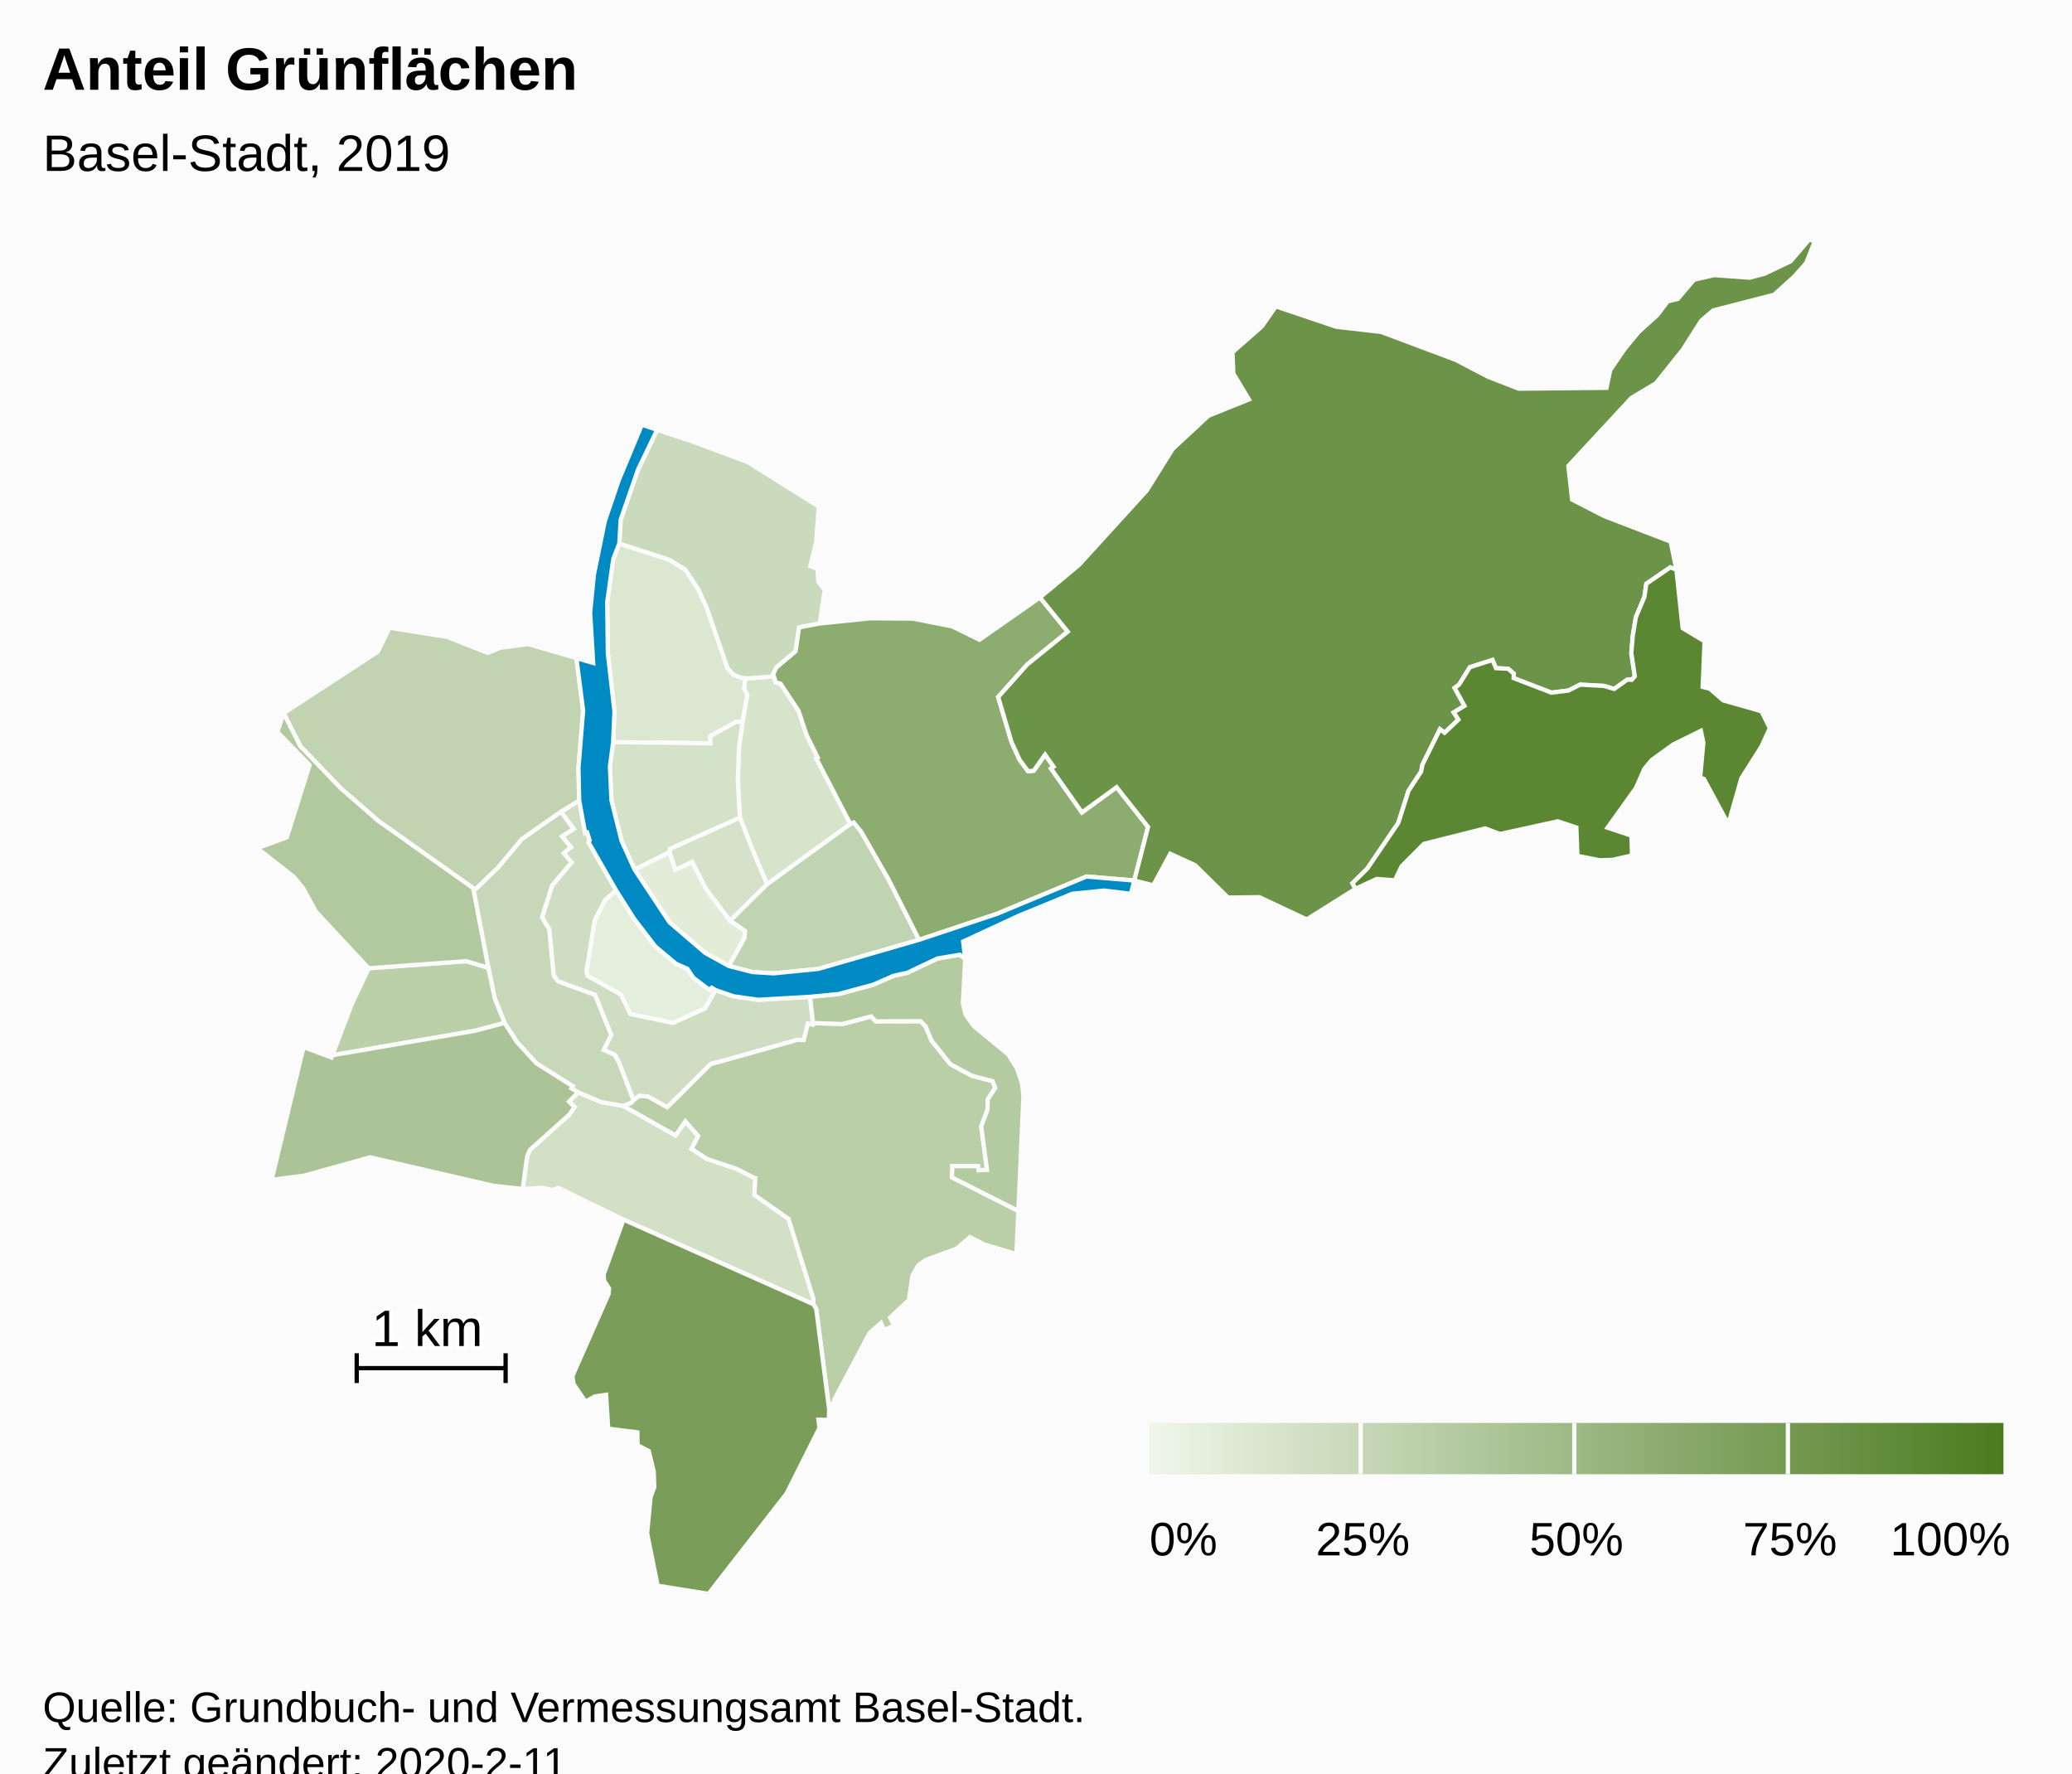
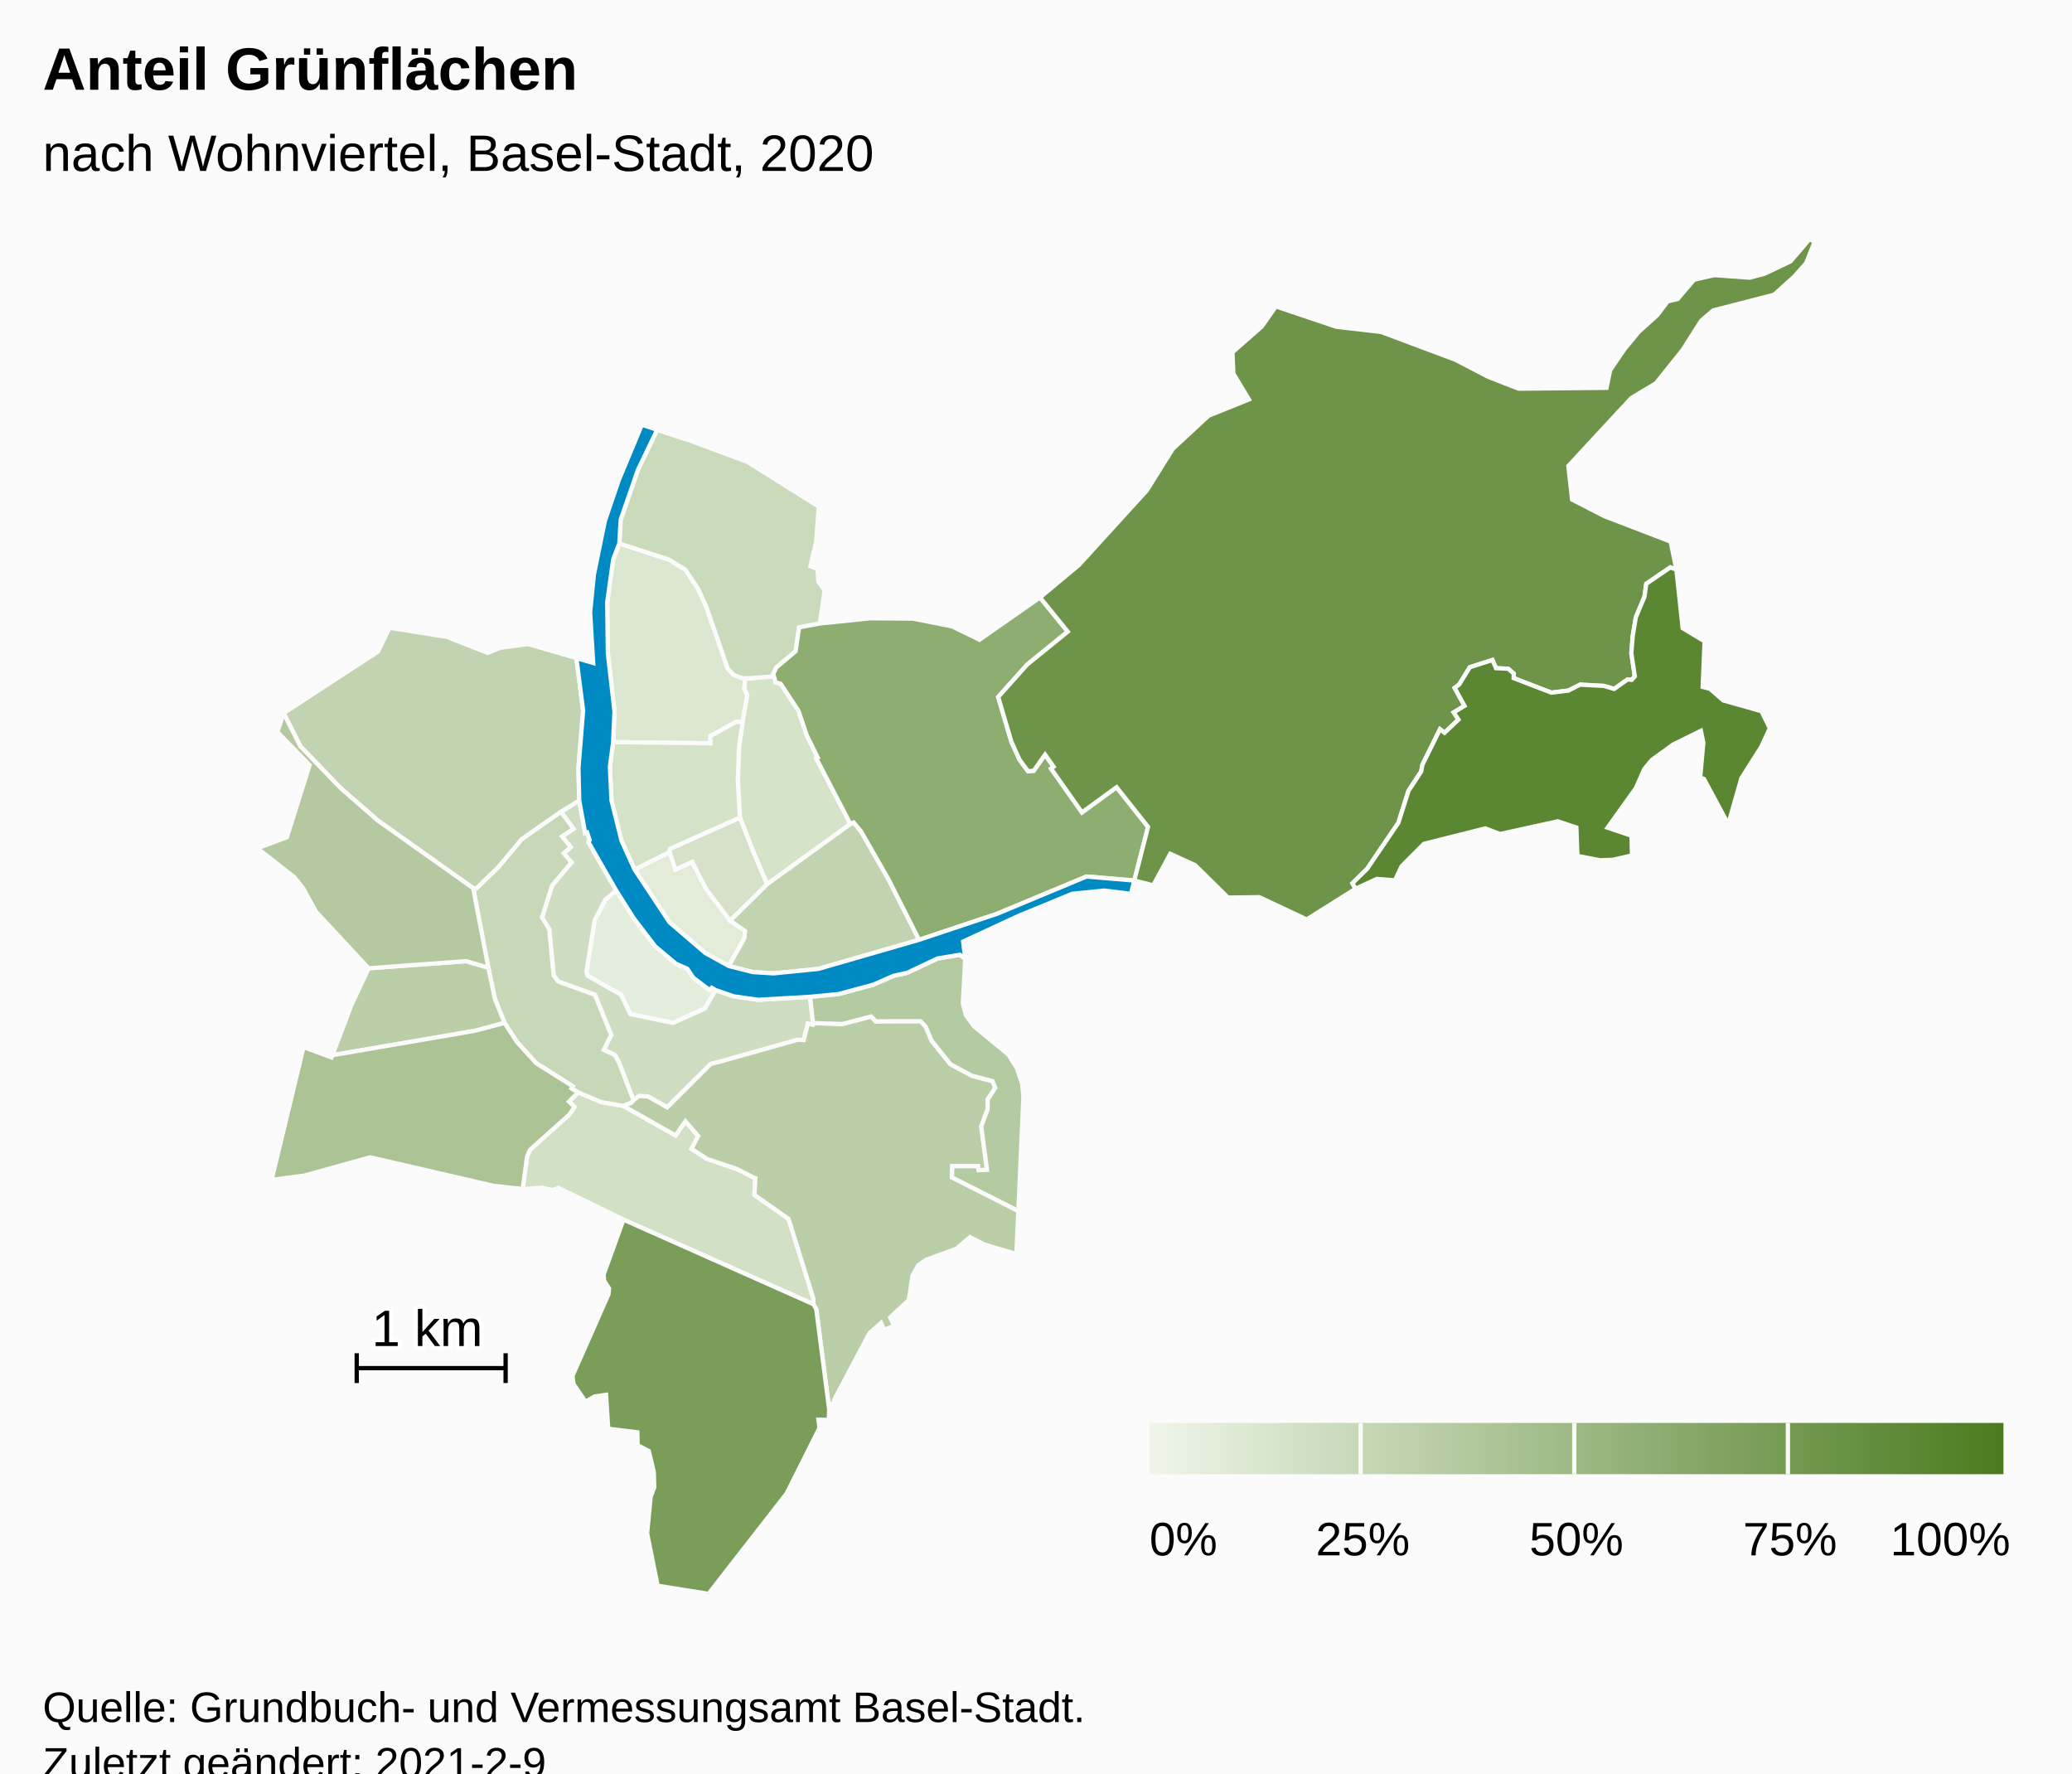
<svg xmlns="http://www.w3.org/2000/svg" version="1.1" class="highcharts-root" style="font-family:Arial;font-size:12px;" viewBox="0 0 485 415">
  <defs>
-     <linearGradient x1="0" y1="0" x2="1" y2="0" id="highcharts-czr90e7-52">
+     <linearGradient x1="0" y1="0" x2="1" y2="0" id="highcharts-7scqvkg-52">
      <stop offset="0" stop-color="#eff6e9" stop-opacity="1" />
      <stop offset="1" stop-color="#4b7b1f" stop-opacity="1" />
    </linearGradient>
-     <clipPath id="highcharts-czr90e7-53-">
+     <clipPath id="highcharts-7scqvkg-53-">
      <rect x="0" y="0" width="465" height="317" fill="none" />
    </clipPath>
-     <clipPath id="highcharts-czr90e7-75-">
+     <clipPath id="highcharts-7scqvkg-75-">
      <rect x="0" y="0" width="465" height="317" fill="none" />
    </clipPath>
  </defs>
  <rect fill="#fbfbfb" class="highcharts-background" x="0" y="0" width="485" height="428" rx="0" ry="0" />
  <rect fill="none" class="highcharts-plot-background" x="10" y="56" width="465" height="317" />
  <g class="highcharts-pane-group" data-z-index="0" />
  <rect fill="none" class="highcharts-plot-border" data-z-index="1" x="10" y="56" width="465" height="317" />
  <g class="highcharts-series-group" data-z-index="3">
-     <g class="highcharts-series highcharts-series-0 highcharts-map-series highcharts-color-0" data-z-index="0.1" opacity="1" transform="translate(10,56) scale(1 1)" stroke-width="1" clip-path="url(#highcharts-czr90e7-75-)">
+     <g class="highcharts-series highcharts-series-0 highcharts-map-series highcharts-color-0" data-z-index="0.1" opacity="1" transform="translate(10,56) scale(1 1)" stroke-width="1" clip-path="url(#highcharts-7scqvkg-75-)">
      <g transform="translate(0,0) scale(1 1)">
        <path fill="rgb(228,238,220)" d="M 157.499 175.701 L 156.598 175.17 L 156.144 175.659 L 155.075 174.929 L 152.283 172.811 L 150.886 170.715 L 148.257 169.562 L 143.381 165.489 L 138.344 158.895 L 134.228 152.381 L 131.642 154.589 L 129.197 159.353 L 127.264 171.442 L 127.542 172.365 L 135.351 176.77 L 137.547 181.329 L 147.524 183.39 L 155.028 180.005 L 157.499 175.701 Z" stroke="#fbfbfb" stroke-width="inherit" opacity="1" class="highcharts-point highcharts-color-0" />
        <path fill="rgb(226,236,217)" d="M 160.6 170.072 L 164.262 163.525 L 164.392 161.864 L 160.917 159.483 L 155.23 151.967 L 152.017 145.68 L 148.113 147.511 L 146.718 143.41 L 138.535 147.497 L 146.709 159.836 L 155.075 167.016 L 160.6 170.072 Z" stroke="#fbfbfb" stroke-width="inherit" opacity="1" class="highcharts-point highcharts-color-0" />
        <path fill="rgb(219,231,208)" d="M 163.816 112.989 L 162.375 112.898 L 156.279 116.28 L 156.295 117.958 L 133.516 117.677 L 133.83 110.446 L 132.279 96.852 L 132.132 84.911 L 133.545 74.828 L 134.962 71.188 L 146.634 74.983 L 150.407 77.299 L 153.46 81.9 L 155.408 86.21 L 160.332 100.443 L 161.819 101.992 L 163.754 102.689 L 164.506 102.713 L 164.506 102.713 L 164.189 105.163 L 164.938 106.62 L 163.816 112.989 Z" stroke="#fbfbfb" stroke-width="inherit" opacity="1" class="highcharts-point highcharts-color-0" />
-         <path fill="rgb(215,228,204)" d="M 171.403 103.076 L 171.51 103.671 L 172.712 103.994 L 176.923 110.368 L 178.833 116.074 L 181.398 121.262 L 181.055 121.448 L 189.055 136.836 L 169.551 150.938 L 167.398 145.867 L 166.205 143.035 L 163.183 135.336 L 162.696 126.585 L 162.987 118.776 L 163.816 112.989 L 164.938 106.62 L 164.189 105.163 L 164.506 102.713 L 164.506 102.713 L 165.377 102.741 L 171.149 102.283 L 171.403 103.076 Z" stroke="#fbfbfb" stroke-width="inherit" opacity="1" class="highcharts-point highcharts-color-0" />
+         <path fill="rgb(213,227,201)" d="M 171.403 103.076 L 171.51 103.671 L 172.712 103.994 L 176.923 110.368 L 178.833 116.074 L 181.398 121.262 L 181.055 121.448 L 189.055 136.836 L 169.551 150.938 L 167.398 145.867 L 166.205 143.035 L 163.183 135.336 L 162.696 126.585 L 162.987 118.776 L 163.816 112.989 L 164.938 106.62 L 164.189 105.163 L 164.506 102.713 L 164.506 102.713 L 165.377 102.741 L 171.149 102.283 L 171.403 103.076 Z" stroke="#fbfbfb" stroke-width="inherit" opacity="1" class="highcharts-point highcharts-color-0" />
        <path fill="rgb(213,226,201)" d="M 160.917 159.483 L 155.23 151.967 L 152.017 145.68 L 148.113 147.511 L 146.718 143.41 L 146.788 142.65 L 163.183 135.336 L 166.205 143.035 L 167.398 145.867 L 169.551 150.938 L 160.917 159.483 Z" stroke="#fbfbfb" stroke-width="inherit" opacity="1" class="highcharts-point highcharts-color-0" />
-         <path fill="rgb(212,226,200)" d="M 163.816 112.989 L 162.987 118.776 L 162.696 126.585 L 163.183 135.336 L 146.788 142.65 L 146.718 143.41 L 138.535 147.497 L 135.486 140.77 L 133.125 131.307 L 132.767 123.342 L 133.516 117.677 L 156.295 117.958 L 156.279 116.28 L 162.375 112.898 L 163.816 112.989 Z" stroke="#fbfbfb" stroke-width="inherit" opacity="1" class="highcharts-point highcharts-color-0" />
+         <path fill="rgb(212,226,199)" d="M 163.816 112.989 L 162.987 118.776 L 162.696 126.585 L 163.183 135.336 L 146.788 142.65 L 146.718 143.41 L 138.535 147.497 L 135.486 140.77 L 133.125 131.307 L 132.767 123.342 L 133.516 117.677 L 156.295 117.958 L 156.279 116.28 L 162.375 112.898 L 163.816 112.989 Z" stroke="#fbfbfb" stroke-width="inherit" opacity="1" class="highcharts-point highcharts-color-0" />
        <path fill="rgb(210,224,197)" d="M 135.884 202.803 L 135.941 202.824 L 148.134 209.717 L 150.43 206.419 L 153.428 209.851 L 151.877 212.851 L 155.494 215.224 L 162.439 217.55 L 166.562 219.646 L 166.593 219.679 L 166.602 219.691 L 166.658 219.707 L 166.811 219.732 L 166.585 223.64 L 174.58 229.246 L 180.392 247.911 L 180.38 249.21 L 135.937 229.419 L 120.729 221.994 L 119.396 222.524 L 117.04 221.961 L 112.341 222.253 L 113.384 214.605 L 114.049 213.091 L 123.252 204.845 L 124.473 203.06 L 123.182 201.802 L 125.33 199.645 L 130.782 201.92 L 135.884 202.803 Z" stroke="#fbfbfb" stroke-width="inherit" opacity="1" class="highcharts-point highcharts-color-0" />
        <path fill="rgb(207,222,194)" d="M 121.275 133.966 L 124.253 137.962 L 121.554 139.754 L 123.608 142.254 L 121.933 143.684 L 123.765 145.818 L 119.229 151.236 L 116.868 158.693 L 118.562 161.485 L 119.59 172.302 L 120.66 173.689 L 129.26 176.832 L 133.063 186.201 L 131.31 189.702 L 133.959 190.917 L 134.859 192.639 L 135.028 193.06 L 135.577 194.464 L 138.293 201.518 L 138.293 201.518 L 138.423 201.375 L 139.575 200.494 L 141.666 200.6 L 146.177 203.146 L 156.302 193.06 L 156.709 192.915 L 157.154 192.798 L 157.987 192.601 L 176.619 187.361 L 176.735 187.35 L 178.135 187.386 L 179.102 183.551 L 180.23 183.815 L 180.3 183.42 L 179.62 177.274 L 167.502 177.978 L 161.785 177.176 L 157.499 175.701 L 155.028 180.005 L 147.524 183.39 L 137.547 181.329 L 135.351 176.77 L 127.542 172.365 L 127.264 171.442 L 129.197 159.353 L 131.642 154.589 L 134.228 152.381 L 127.748 141.084 L 128.022 140.633 L 127.432 138.812 L 126.973 138.959 L 125.579 131.345 L 121.275 133.966 Z" stroke="#fbfbfb" stroke-width="inherit" opacity="1" class="highcharts-point highcharts-color-0" />
-         <path fill="rgb(202,218,188)" d="M 163.754 102.689 L 161.819 101.992 L 160.332 100.443 L 155.408 86.21 L 153.46 81.9 L 150.407 77.299 L 146.634 74.983 L 134.962 71.188 L 135.284 65.618 L 139.335 53.928 L 143.827 44.575 L 151.067 46.95 L 164.966 52.101 L 181.647 62.565 L 181.045 70.783 L 179.679 76.506 L 181.358 77.133 L 181.544 80.105 L 183.043 82.121 L 181.878 89.91 L 177.043 90.831 L 176.23 96.415 L 171.705 100.224 L 170.984 101.767 L 171.149 102.283 L 165.377 102.741 L 164.506 102.713 L 163.754 102.689 Z" stroke="#fbfbfb" stroke-width="inherit" opacity="1" class="highcharts-point highcharts-color-0" />
+         <path fill="rgb(202,219,188)" d="M 163.754 102.689 L 161.819 101.992 L 160.332 100.443 L 155.408 86.21 L 153.46 81.9 L 150.407 77.299 L 146.634 74.983 L 134.962 71.188 L 135.284 65.618 L 139.335 53.928 L 143.827 44.575 L 151.067 46.95 L 164.966 52.101 L 181.647 62.565 L 181.045 70.783 L 179.679 76.506 L 181.358 77.133 L 181.544 80.105 L 183.043 82.121 L 181.878 89.91 L 177.043 90.831 L 176.23 96.415 L 171.705 100.224 L 170.984 101.767 L 171.149 102.283 L 165.377 102.741 L 164.506 102.713 L 163.754 102.689 Z" stroke="#fbfbfb" stroke-width="inherit" opacity="1" class="highcharts-point highcharts-color-0" />
        <path fill="rgb(199,216,184)" d="M 121.275 133.966 L 124.253 137.962 L 121.554 139.754 L 123.608 142.254 L 121.933 143.684 L 123.765 145.818 L 119.229 151.236 L 116.868 158.693 L 118.562 161.485 L 119.59 172.302 L 120.66 173.689 L 129.26 176.832 L 133.063 186.201 L 131.31 189.702 L 133.959 190.917 L 134.859 192.639 L 135.028 193.06 L 135.577 194.464 L 138.293 201.518 L 138.293 201.518 L 137.765 202.101 L 135.913 202.813 L 135.884 202.803 L 130.782 201.92 L 125.33 199.645 L 123.767 198.707 L 124.071 198.212 L 115.516 192.819 L 111.016 187.873 L 108.11 183.387 L 105.833 177.737 L 104.303 170.466 L 100.759 151.859 L 101.475 151.925 L 106.593 146.975 L 112.133 140.356 L 121.275 133.966 Z" stroke="#fbfbfb" stroke-width="inherit" opacity="1" class="highcharts-point highcharts-color-0" />
-         <path fill="rgb(193,212,177)" d="M 160.917 159.483 L 169.551 150.938 L 189.055 136.836 L 189.804 136.474 L 191.537 138.558 L 197.964 149.763 L 205.131 163.94 L 181.565 170.746 L 171.108 171.791 L 166.174 171.486 L 160.6 170.072 L 164.262 163.525 L 164.392 161.864 L 160.917 159.483 Z" stroke="#fbfbfb" stroke-width="inherit" opacity="1" class="highcharts-point highcharts-color-0" />
+         <path fill="rgb(193,211,176)" d="M 160.917 159.483 L 169.551 150.938 L 189.055 136.836 L 189.804 136.474 L 191.537 138.558 L 197.964 149.763 L 205.131 163.94 L 181.565 170.746 L 171.108 171.791 L 166.174 171.486 L 160.6 170.072 L 164.262 163.525 L 164.392 161.864 L 160.917 159.483 Z" stroke="#fbfbfb" stroke-width="inherit" opacity="1" class="highcharts-point highcharts-color-0" />
        <path fill="rgb(193,211,176)" d="M 121.275 133.966 L 112.133 140.356 L 106.593 146.975 L 101.475 151.925 L 100.759 151.859 L 78.467 136.05 L 69.733 128.445 L 60.293 118.632 L 56.393 110.894 L 78.431 96.531 L 81.183 90.91 L 94.625 93.046 L 104.175 96.798 L 107.187 95.576 L 113.625 94.733 L 124.918 98.005 L 126.494 110.293 L 125.404 123.705 L 125.579 131.345 L 121.275 133.966 Z" stroke="#fbfbfb" stroke-width="inherit" opacity="1" class="highcharts-point highcharts-color-0" />
-         <path fill="rgb(187,207,168)" d="M 79.844 170.341 L 76.296 170.603 L 72.323 179.035 L 67.793 190.952 L 101.329 185.197 L 108.11 183.387 L 105.833 177.737 L 104.303 170.466 L 99.12 168.936 L 83.079 170.102 L 79.844 170.341 Z" stroke="#fbfbfb" stroke-width="inherit" opacity="1" class="highcharts-point highcharts-color-0" />
+         <path fill="rgb(186,206,168)" d="M 79.844 170.341 L 76.296 170.603 L 72.323 179.035 L 67.793 190.952 L 101.329 185.197 L 108.11 183.387 L 105.833 177.737 L 104.303 170.466 L 99.12 168.936 L 83.079 170.102 L 79.844 170.341 Z" stroke="#fbfbfb" stroke-width="inherit" opacity="1" class="highcharts-point highcharts-color-0" />
        <path fill="rgb(186,206,168)" d="M 135.941 202.824 L 148.134 209.717 L 150.43 206.419 L 153.428 209.851 L 151.877 212.851 L 155.494 215.224 L 162.439 217.55 L 166.562 219.646 L 166.593 219.679 L 166.602 219.691 L 166.658 219.707 L 166.811 219.732 L 166.585 223.64 L 174.58 229.246 L 180.392 247.911 L 180.38 249.21 L 181.063 250.358 L 184.087 273.822 L 184.261 272.575 L 185.286 272.432 L 185.221 271.679 L 193.517 255.989 L 196.239 253.598 L 196.934 255.214 L 199.278 254.309 L 198.352 252.32 L 202.748 248.235 L 203.579 242.531 L 204.929 240.116 L 206.774 238.826 L 213.898 236.216 L 217.046 233.511 L 220.448 235.256 L 227.911 237.472 L 228.366 227.399 L 212.838 219.541 L 212.917 216.919 L 218.937 216.922 L 219.041 217.862 L 221.037 217.782 L 219.681 207.589 L 221.146 203.718 L 221.217 201.262 L 222.959 198.6 L 222.339 197.01 L 217.52 195.763 L 212.467 193.046 L 208.04 187.514 L 206.679 184.231 L 205.481 182.984 L 194.971 183.022 L 193.933 181.866 L 187.216 183.64 L 180.3 183.42 L 180.23 183.815 L 179.102 183.551 L 178.135 187.386 L 176.735 187.35 L 176.619 187.361 L 157.987 192.601 L 157.154 192.798 L 156.709 192.915 L 156.302 193.06 L 146.177 203.146 L 141.666 200.6 L 139.575 200.494 L 138.423 201.375 L 138.293 201.518 L 137.765 202.101 L 135.913 202.813 L 135.941 202.824 Z" stroke="#fbfbfb" stroke-width="inherit" opacity="1" class="highcharts-point highcharts-color-0" />
-         <path fill="rgb(180,202,160)" d="M 215.934 168.4 L 215.381 178.829 L 216.062 181.531 L 217.969 184.165 L 225.998 190.763 L 228.028 193.968 L 229.259 197.647 L 229.555 200.58 L 228.366 227.399 L 212.838 219.541 L 212.917 216.919 L 218.937 216.922 L 219.041 217.862 L 221.037 217.782 L 219.681 207.589 L 221.146 203.718 L 221.217 201.262 L 222.959 198.6 L 222.339 197.01 L 217.52 195.763 L 212.467 193.046 L 208.04 187.514 L 206.679 184.231 L 205.481 182.984 L 194.971 183.022 L 193.933 181.866 L 187.216 183.64 L 180.3 183.42 L 179.62 177.274 L 186.271 176.636 L 194.407 174.44 L 199.141 172.37 L 202.375 171.652 L 209.451 168.305 L 214.679 167.434 L 215.934 168.4 Z" stroke="#fbfbfb" stroke-width="inherit" opacity="1" class="highcharts-point highcharts-color-0" />
-         <path fill="rgb(178,200,158)" d="M 79.844 170.341 L 76.296 170.603 L 63.941 157.334 L 60.916 151.809 L 58.833 149.249 L 50.241 142.513 L 57.155 139.93 L 62.468 123.029 L 54.926 115.298 L 56.393 110.894 L 60.293 118.632 L 69.733 128.445 L 78.467 136.05 L 100.759 151.859 L 104.303 170.466 L 99.12 168.936 L 83.079 170.102 L 79.844 170.341 Z" stroke="#fbfbfb" stroke-width="inherit" opacity="1" class="highcharts-point highcharts-color-0" />
-         <path fill="rgb(171,195,150)" d="M 123.182 201.802 L 124.473 203.06 L 123.252 204.845 L 114.049 213.091 L 113.384 214.605 L 112.341 222.253 L 105.568 221.523 L 76.646 214.839 L 61.241 219.111 L 53.571 220.12 L 61.057 189.036 L 67.596 191.469 L 67.793 190.952 L 101.329 185.197 L 108.11 183.387 L 111.016 187.873 L 115.516 192.819 L 124.071 198.212 L 123.767 198.707 L 125.33 199.645 L 123.182 201.802 Z" stroke="#fbfbfb" stroke-width="inherit" opacity="1" class="highcharts-point highcharts-color-0" />
-         <path fill="rgb(141,173,112)" d="M 171.403 103.076 L 171.51 103.671 L 172.712 103.994 L 176.923 110.368 L 178.833 116.074 L 181.398 121.262 L 181.055 121.448 L 189.055 136.836 L 189.804 136.474 L 191.537 138.558 L 197.964 149.763 L 205.131 163.94 L 223.394 157.848 L 244.309 149.134 L 255.51 150.066 L 255.51 150.066 L 258.729 137.517 L 251.362 128.226 L 243.255 134.127 L 236.542 124.6 L 236.02 123.859 L 236.625 123.433 L 234.625 120.595 L 231.965 124.375 L 230.641 124.497 L 228.64 121.774 L 226.739 117.585 L 225.284 112.658 L 223.649 107.121 L 230.418 99.542 L 239.93 91.826 L 233.433 83.818 L 219.267 93.719 L 212.895 90.595 L 203.702 88.769 L 193.753 88.695 L 181.878 89.91 L 177.043 90.831 L 176.23 96.415 L 171.705 100.224 L 170.984 101.767 L 171.403 103.076 Z" stroke="#fbfbfb" stroke-width="inherit" opacity="1" class="highcharts-point highcharts-color-0" />
+         <path fill="rgb(180,202,161)" d="M 215.934 168.4 L 215.381 178.829 L 216.062 181.531 L 217.969 184.165 L 225.998 190.763 L 228.028 193.968 L 229.259 197.647 L 229.555 200.58 L 228.366 227.399 L 212.838 219.541 L 212.917 216.919 L 218.937 216.922 L 219.041 217.862 L 221.037 217.782 L 219.681 207.589 L 221.146 203.718 L 221.217 201.262 L 222.959 198.6 L 222.339 197.01 L 217.52 195.763 L 212.467 193.046 L 208.04 187.514 L 206.679 184.231 L 205.481 182.984 L 194.971 183.022 L 193.933 181.866 L 187.216 183.64 L 180.3 183.42 L 179.62 177.274 L 186.271 176.636 L 194.407 174.44 L 199.141 172.37 L 202.375 171.652 L 209.451 168.305 L 214.679 167.434 L 215.934 168.4 Z" stroke="#fbfbfb" stroke-width="inherit" opacity="1" class="highcharts-point highcharts-color-0" />
+         <path fill="rgb(180,201,160)" d="M 79.844 170.341 L 76.296 170.603 L 63.941 157.334 L 60.916 151.809 L 58.833 149.249 L 50.241 142.513 L 57.155 139.93 L 62.468 123.029 L 54.926 115.298 L 56.393 110.894 L 60.293 118.632 L 69.733 128.445 L 78.467 136.05 L 100.759 151.859 L 104.303 170.466 L 99.12 168.936 L 83.079 170.102 L 79.844 170.341 Z" stroke="#fbfbfb" stroke-width="inherit" opacity="1" class="highcharts-point highcharts-color-0" />
+         <path fill="rgb(171,195,149)" d="M 123.182 201.802 L 124.473 203.06 L 123.252 204.845 L 114.049 213.091 L 113.384 214.605 L 112.341 222.253 L 105.568 221.523 L 76.646 214.839 L 61.241 219.111 L 53.571 220.12 L 61.057 189.036 L 67.596 191.469 L 67.793 190.952 L 101.329 185.197 L 108.11 183.387 L 111.016 187.873 L 115.516 192.819 L 124.071 198.212 L 123.767 198.707 L 125.33 199.645 L 123.182 201.802 Z" stroke="#fbfbfb" stroke-width="inherit" opacity="1" class="highcharts-point highcharts-color-0" />
+         <path fill="rgb(141,173,113)" d="M 171.403 103.076 L 171.51 103.671 L 172.712 103.994 L 176.923 110.368 L 178.833 116.074 L 181.398 121.262 L 181.055 121.448 L 189.055 136.836 L 189.804 136.474 L 191.537 138.558 L 197.964 149.763 L 205.131 163.94 L 223.394 157.848 L 244.309 149.134 L 255.51 150.066 L 255.51 150.066 L 258.729 137.517 L 251.362 128.226 L 243.255 134.127 L 236.542 124.6 L 236.02 123.859 L 236.625 123.433 L 234.625 120.595 L 231.965 124.375 L 230.641 124.497 L 228.64 121.774 L 226.739 117.585 L 225.284 112.658 L 223.649 107.121 L 230.418 99.542 L 239.93 91.826 L 233.433 83.818 L 219.267 93.719 L 212.895 90.595 L 203.702 88.769 L 193.753 88.695 L 181.878 89.91 L 177.043 90.831 L 176.23 96.415 L 171.705 100.224 L 170.984 101.767 L 171.403 103.076 Z" stroke="#fbfbfb" stroke-width="inherit" opacity="1" class="highcharts-point highcharts-color-0" />
        <path fill="rgb(122,158,89)" d="M 135.937 229.419 L 180.38 249.21 L 181.063 250.358 L 184.087 273.822 L 184.001 276.293 L 181.572 276.239 L 181.807 278.203 L 174.134 293.503 L 155.841 317 L 143.935 315.096 L 141.47 302.832 L 142.301 294.297 L 143.144 292.046 L 143.031 288.415 L 141.865 283.579 L 139.248 282.225 L 139.188 279.194 L 132.364 278.355 L 131.867 270.422 L 129.207 270.804 L 127.061 272.016 L 124.244 267.893 L 123.999 265.997 L 132.443 246.854 L 132.572 245.537 L 131.42 243.75 L 131.285 242.295 L 135.937 229.419 Z" stroke="#fbfbfb" stroke-width="inherit" opacity="1" class="highcharts-point highcharts-color-0" />
-         <path fill="rgb(108,148,72)" d="M 236.02 123.859 L 236.625 123.433 L 234.625 120.595 L 231.965 124.375 L 230.641 124.497 L 228.64 121.774 L 226.739 117.585 L 225.284 112.658 L 223.649 107.121 L 230.418 99.542 L 239.93 91.826 L 233.433 83.818 L 242.529 76.243 L 258.434 58.79 L 264.53 49.032 L 272.882 41.288 L 282.337 37.479 L 278.695 31.418 L 278.49 26.44 L 285.347 20.421 L 288.65 15.702 L 302.785 20.466 L 313.295 21.681 L 330.683 28.195 L 338.376 32.192 L 345.489 34.96 L 366.047 34.759 L 366.893 30.638 L 370.245 25.711 L 373.592 21.662 L 377.915 17.76 L 380.371 14.522 L 382.711 13.968 L 386.519 9.462 L 391.261 8.386 L 399.56 8.981 L 403.043 8.059 L 409.124 5.157 L 413.534 0 L 414.759 0.549 L 412.793 5.53 L 410.02 8.684 L 405.26 12.982 L 391.017 16.645 L 388.217 19.035 L 383.87 25.872 L 377.606 33.698 L 371.846 37.145 L 357.11 53.048 L 357.991 60.916 L 365.52 64.79 L 381.052 70.75 L 382.395 77.294 L 380.964 76.786 L 375.356 80.619 L 374.924 83.662 L 372.906 88.459 L 372.19 92.784 L 371.851 96.838 L 372.668 102.284 L 371.94 103.104 L 371.558 103.069 L 370.963 103.015 L 367.835 105.235 L 365.426 104.519 L 359.868 104.225 L 357.111 105.61 L 353.14 106.098 L 344.3 102.693 L 344.341 101.655 L 343.023 100.506 L 340.167 100.371 L 339.342 98.448 L 334.052 100.152 L 331.533 104.219 L 330.489 104.983 L 332.803 109.184 L 330.274 110.716 L 331.386 112.408 L 328.128 115.488 L 327.062 114.67 L 322.944 122.984 L 322.666 124.548 L 319.695 129.074 L 317.317 136.568 L 310.046 147.276 L 306.564 150.702 L 307.301 151.991 L 295.865 159.176 L 284.765 153.96 L 277.444 154.057 L 269.742 146.473 L 263.934 143.81 L 259.946 151.193 L 255.51 150.066 L 258.729 137.517 L 251.362 128.226 L 243.255 134.127 L 236.542 124.6 L 236.02 123.859 Z" stroke="#fbfbfb" stroke-width="inherit" opacity="1" class="highcharts-point highcharts-color-0" />
+         <path fill="rgb(109,148,72)" d="M 236.02 123.859 L 236.625 123.433 L 234.625 120.595 L 231.965 124.375 L 230.641 124.497 L 228.64 121.774 L 226.739 117.585 L 225.284 112.658 L 223.649 107.121 L 230.418 99.542 L 239.93 91.826 L 233.433 83.818 L 242.529 76.243 L 258.434 58.79 L 264.53 49.032 L 272.882 41.288 L 282.337 37.479 L 278.695 31.418 L 278.49 26.44 L 285.347 20.421 L 288.65 15.702 L 302.785 20.466 L 313.295 21.681 L 330.683 28.195 L 338.376 32.192 L 345.489 34.96 L 366.047 34.759 L 366.893 30.638 L 370.245 25.711 L 373.592 21.662 L 377.915 17.76 L 380.371 14.522 L 382.711 13.968 L 386.519 9.462 L 391.261 8.386 L 399.56 8.981 L 403.043 8.059 L 409.124 5.157 L 413.534 0 L 414.759 0.549 L 412.793 5.53 L 410.02 8.684 L 405.26 12.982 L 391.017 16.645 L 388.217 19.035 L 383.87 25.872 L 377.606 33.698 L 371.846 37.145 L 357.11 53.048 L 357.991 60.916 L 365.52 64.79 L 381.052 70.75 L 382.395 77.294 L 380.964 76.786 L 375.356 80.619 L 374.924 83.662 L 372.906 88.459 L 372.19 92.784 L 371.851 96.838 L 372.668 102.284 L 371.94 103.104 L 371.558 103.069 L 370.963 103.015 L 367.835 105.235 L 365.426 104.519 L 359.868 104.225 L 357.111 105.61 L 353.14 106.098 L 344.3 102.693 L 344.341 101.655 L 343.023 100.506 L 340.167 100.371 L 339.342 98.448 L 334.052 100.152 L 331.533 104.219 L 330.489 104.983 L 332.803 109.184 L 330.274 110.716 L 331.386 112.408 L 328.128 115.488 L 327.062 114.67 L 322.944 122.984 L 322.666 124.548 L 319.695 129.074 L 317.317 136.568 L 310.046 147.276 L 306.564 150.702 L 307.301 151.991 L 295.865 159.176 L 284.765 153.96 L 277.444 154.057 L 269.742 146.473 L 263.934 143.81 L 259.946 151.193 L 255.51 150.066 L 258.729 137.517 L 251.362 128.226 L 243.255 134.127 L 236.542 124.6 L 236.02 123.859 Z" stroke="#fbfbfb" stroke-width="inherit" opacity="1" class="highcharts-point highcharts-color-0" />
        <path fill="rgb(91,135,51)" d="M 371.94 103.104 L 372.668 102.284 L 371.851 96.838 L 372.19 92.784 L 372.906 88.459 L 374.924 83.662 L 375.356 80.619 L 380.964 76.786 L 382.395 77.294 L 383.863 91.004 L 388.995 94.085 L 388.549 104.752 L 390.216 105.173 L 393.368 107.908 L 402.318 110.447 L 404.272 114.421 L 402.285 118.735 L 397.612 126.122 L 394.549 136.882 L 388.836 126.276 L 387.962 126.008 L 388.706 117.814 L 388.135 115.031 L 381.646 118.233 L 376.619 121.862 L 374.893 123.955 L 372.916 128.439 L 366.287 137.696 L 371.894 139.576 L 372.004 144.181 L 367.544 145.218 L 364.497 145.323 L 359.235 144.295 L 358.983 137.65 L 354.623 136.211 L 341.123 139.174 L 337.649 137.871 L 323.297 141.483 L 318.077 146.723 L 316.511 150.024 L 312.262 149.693 L 307.301 151.991 L 306.564 150.702 L 310.046 147.276 L 317.317 136.568 L 319.695 129.074 L 322.666 124.548 L 322.944 122.984 L 327.062 114.67 L 328.128 115.488 L 331.386 112.408 L 330.274 110.716 L 332.803 109.184 L 330.489 104.983 L 331.533 104.219 L 334.052 100.152 L 339.342 98.448 L 340.167 100.371 L 343.023 100.506 L 344.341 101.655 L 344.3 102.693 L 353.14 106.098 L 357.111 105.61 L 359.868 104.225 L 365.426 104.519 L 367.835 105.235 L 370.963 103.015 L 371.558 103.069 L 371.94 103.104 Z" stroke="#fbfbfb" stroke-width="inherit" opacity="1" class="highcharts-point highcharts-color-0" />
      </g>
    </g>
    <g class="highcharts-markers highcharts-series-0 highcharts-map-series highcharts-color-0" data-z-index="0.1" opacity="1" transform="translate(10,56) scale(1 1)" clip-path="none" />
-     <g class="highcharts-series highcharts-series-1 highcharts-map-series highcharts-color-1" visibility="hidden" data-z-index="0.1" opacity="1" transform="translate(10,56) scale(1 1)" clip-path="url(#highcharts-czr90e7-75-)" />
+     <g class="highcharts-series highcharts-series-1 highcharts-map-series highcharts-color-1" visibility="hidden" data-z-index="0.1" opacity="1" transform="translate(10,56) scale(1 1)" clip-path="url(#highcharts-7scqvkg-75-)" />
    <g class="highcharts-markers highcharts-series-1 highcharts-map-series highcharts-color-1" visibility="hidden" data-z-index="0.1" opacity="1" transform="translate(10,56) scale(1 1)" clip-path="none" />
-     <g class="highcharts-series highcharts-series-2 highcharts-map-series" data-z-index="0.1" opacity="1" transform="translate(10,56) scale(1 1)" stroke-width="1" clip-path="url(#highcharts-czr90e7-75-)">
+     <g class="highcharts-series highcharts-series-2 highcharts-map-series" data-z-index="0.1" opacity="1" transform="translate(10,56) scale(1 1)" stroke-width="1" clip-path="url(#highcharts-7scqvkg-75-)">
      <g transform="translate(0,0) scale(1 1)">
        <path fill="#008AC3" d="M 160.6 170.072 L 166.174 171.486 L 171.108 171.791 L 181.565 170.746 L 205.131 163.94 L 223.394 157.848 L 244.309 149.134 L 255.51 150.066 L 254.712 153.175 L 248.443 152.417 L 240.984 153.17 L 228.529 158.284 L 215.447 164.346 L 215.934 168.4 L 214.679 167.434 L 209.451 168.305 L 202.375 171.652 L 199.141 172.37 L 194.407 174.44 L 186.271 176.636 L 179.62 177.274 L 167.502 177.978 L 161.785 177.176 L 157.499 175.701 L 156.598 175.17 L 156.144 175.659 L 155.075 174.929 L 152.283 172.811 L 150.886 170.715 L 148.257 169.562 L 143.381 165.489 L 138.344 158.895 L 134.228 152.381 L 127.748 141.084 L 128.022 140.633 L 127.432 138.812 L 126.973 138.959 L 125.579 131.345 L 125.404 123.705 L 126.494 110.293 L 124.918 98.005 L 128.847 99.153 L 128.136 87.292 L 129.017 78.474 L 131.58 65.937 L 134.826 56.393 L 140.241 43.398 L 151.067 46.95 L 143.827 44.575 L 139.335 53.928 L 135.284 65.618 L 134.962 71.188 L 133.545 74.828 L 132.132 84.911 L 132.279 96.852 L 133.83 110.446 L 133.516 117.677 L 132.767 123.342 L 133.125 131.307 L 135.486 140.77 L 138.535 147.497 L 146.709 159.836 L 155.075 167.016 L 160.6 170.072 Z" stroke="#fbfbfb" stroke-width="inherit" opacity="1" class="highcharts-point" />
      </g>
    </g>
    <g class="highcharts-markers highcharts-series-2 highcharts-map-series" data-z-index="0.1" opacity="1" transform="translate(10,56) scale(1 1)" clip-path="none" />
-     <g class="highcharts-series highcharts-series-3 highcharts-mapline-series" data-z-index="0.1" opacity="1" transform="translate(10,56) scale(1 1)" stroke-width="1" clip-path="url(#highcharts-czr90e7-75-)">
+     <g class="highcharts-series highcharts-series-3 highcharts-mapline-series" data-z-index="0.1" opacity="1" transform="translate(10,56) scale(1 1)" stroke-width="1" clip-path="url(#highcharts-7scqvkg-75-)">
      <g transform="translate(0,0) scale(1 1)">
        <path fill="none" d="M 73.496 260.693 L 73.496 267.664 L 73.496 264.179 L 108.351 264.179 L 108.351 260.693 L 108.351 267.664" stroke="black" stroke-width="inherit" opacity="1" class="highcharts-point" />
      </g>
    </g>
    <g class="highcharts-markers highcharts-series-3 highcharts-mapline-series" data-z-index="0.1" opacity="1" transform="translate(10,56) scale(1 1)" clip-path="none" />
  </g>
  <text x="10" text-anchor="start" class="highcharts-title" data-z-index="4" style="color:#000000;font-size:14px;font-weight:bold;font-family:Arial;fill:#000000;" y="21">
    <tspan>Anteil Grünflächen</tspan>
  </text>
  <text x="10" text-anchor="start" class="highcharts-subtitle" data-z-index="4" style="color:#000000;font-size:12px;font-weight:normal;font-family:Arial;fill:#000000;" y="40">
-     <tspan>Basel-Stadt, 2019</tspan>
+     <tspan>nach Wohnviertel, Basel-Stadt, 2020</tspan>
  </text>
  <text x="10" text-anchor="start" class="highcharts-caption" data-z-index="4" style="color:#666666;fill:#666666;" y="385" />
-   <g class="highcharts-data-labels highcharts-series-3 highcharts-mapline-series" data-z-index="6" opacity="1" transform="translate(10,56) scale(1 1)" clip-path="url(#highcharts-czr90e7-53-)">
+   <g class="highcharts-data-labels highcharts-series-3 highcharts-mapline-series" data-z-index="6" opacity="1" transform="translate(10,56) scale(1 1)" clip-path="url(#highcharts-7scqvkg-53-)">
    <g class="highcharts-label highcharts-data-label highcharts-data-label-color-undefined" data-z-index="1" transform="translate(77,247)">
      <text x="0" data-z-index="1" y="12" style="color:black;font-size:12px;font-weight:normal;fill:black;">
        <tspan x="0" y="12" class="highcharts-text-outline" fill="#FFFFFF" stroke="#FFFFFF" stroke-width="2px" stroke-linejoin="round" style="">1 km</tspan>
        <tspan x="0" y="12">1 km</tspan>
      </text>
    </g>
  </g>
  <g class="highcharts-legend" data-z-index="7" transform="translate(261,326)">
    <rect fill="none" class="highcharts-legend-box" rx="0" ry="0" x="0" y="0" width="214" height="47" visibility="visible" />
    <g data-z-index="1">
      <g>
        <g class="highcharts-legend-item highcharts-undefined-series highcharts-color-undefined" data-z-index="1" transform="translate(8,3)">
-           <rect x="0" y="4" width="200" height="12" fill="url(#highcharts-czr90e7-52)" data-z-index="1" />
+           <rect x="0" y="4" width="200" height="12" fill="url(#highcharts-7scqvkg-52)" data-z-index="1" />
          <g class="highcharts-grid highcharts-coloraxis-grid" data-z-index="1">
            <path fill="none" stroke="#fbfbfb" stroke-width="1" data-z-index="1" class="highcharts-grid-line" d="M -0.5 4 L -0.5 16" opacity="1" />
            <path fill="none" stroke="#fbfbfb" stroke-width="1" data-z-index="1" class="highcharts-grid-line" d="M 49.5 4 L 49.5 16" opacity="1" />
            <path fill="none" stroke="#fbfbfb" stroke-width="1" data-z-index="1" class="highcharts-grid-line" d="M 99.5 4 L 99.5 16" opacity="1" />
            <path fill="none" stroke="#fbfbfb" stroke-width="1" data-z-index="1" class="highcharts-grid-line" d="M 149.5 4 L 149.5 16" opacity="1" />
            <path fill="none" stroke="#fbfbfb" stroke-width="1" data-z-index="1" class="highcharts-grid-line" d="M 200.5 4 L 200.5 16" opacity="1" />
          </g>
          <text x="21" style="color:#333333;cursor:pointer;font-size:12px;font-weight:bold;fill:#333333;" text-anchor="start" data-z-index="2" y="15" />
          <g class="highcharts-axis highcharts-coloraxis" data-z-index="2">
            <path fill="none" class="highcharts-axis-line" data-z-index="7" d="M 0 16 L 200 16" />
          </g>
          <g class="highcharts-axis-labels highcharts-coloraxis-labels" data-z-index="7">
            <text x="8" style="color:black;cursor:default;font-size:11px;fill:black;" text-anchor="middle" transform="translate(0,0)" y="35" opacity="1">0%</text>
            <text x="50" style="color:black;cursor:default;font-size:11px;fill:black;" text-anchor="middle" transform="translate(0,0)" y="35" opacity="1">25%</text>
            <text x="100" style="color:black;cursor:default;font-size:11px;fill:black;" text-anchor="middle" transform="translate(0,0)" y="35" opacity="1">50%</text>
            <text x="150" style="color:black;cursor:default;font-size:11px;fill:black;" text-anchor="middle" transform="translate(0,0)" y="35" opacity="1">75%</text>
            <text x="187.5" style="color:black;cursor:default;font-size:11px;fill:black;" text-anchor="middle" transform="translate(0,0)" y="35" opacity="1">
              <tspan>100%</tspan>
            </text>
          </g>
        </g>
      </g>
    </g>
  </g>
  <text x="10" class="highcharts-credits" text-anchor="start" data-z-index="8" style="cursor:default;color:#000000;font-size:10px;fill:#000000;" y="403">
    <tspan>Quelle: Grundbuch- und Vermessungsamt Basel-Stadt.</tspan>
-     <tspan x="10" dy="13">Zuletzt geändert: 2020-2-11</tspan>
+     <tspan x="10" dy="13">Zuletzt geändert: 2021-2-9</tspan>
  </text>
</svg>
